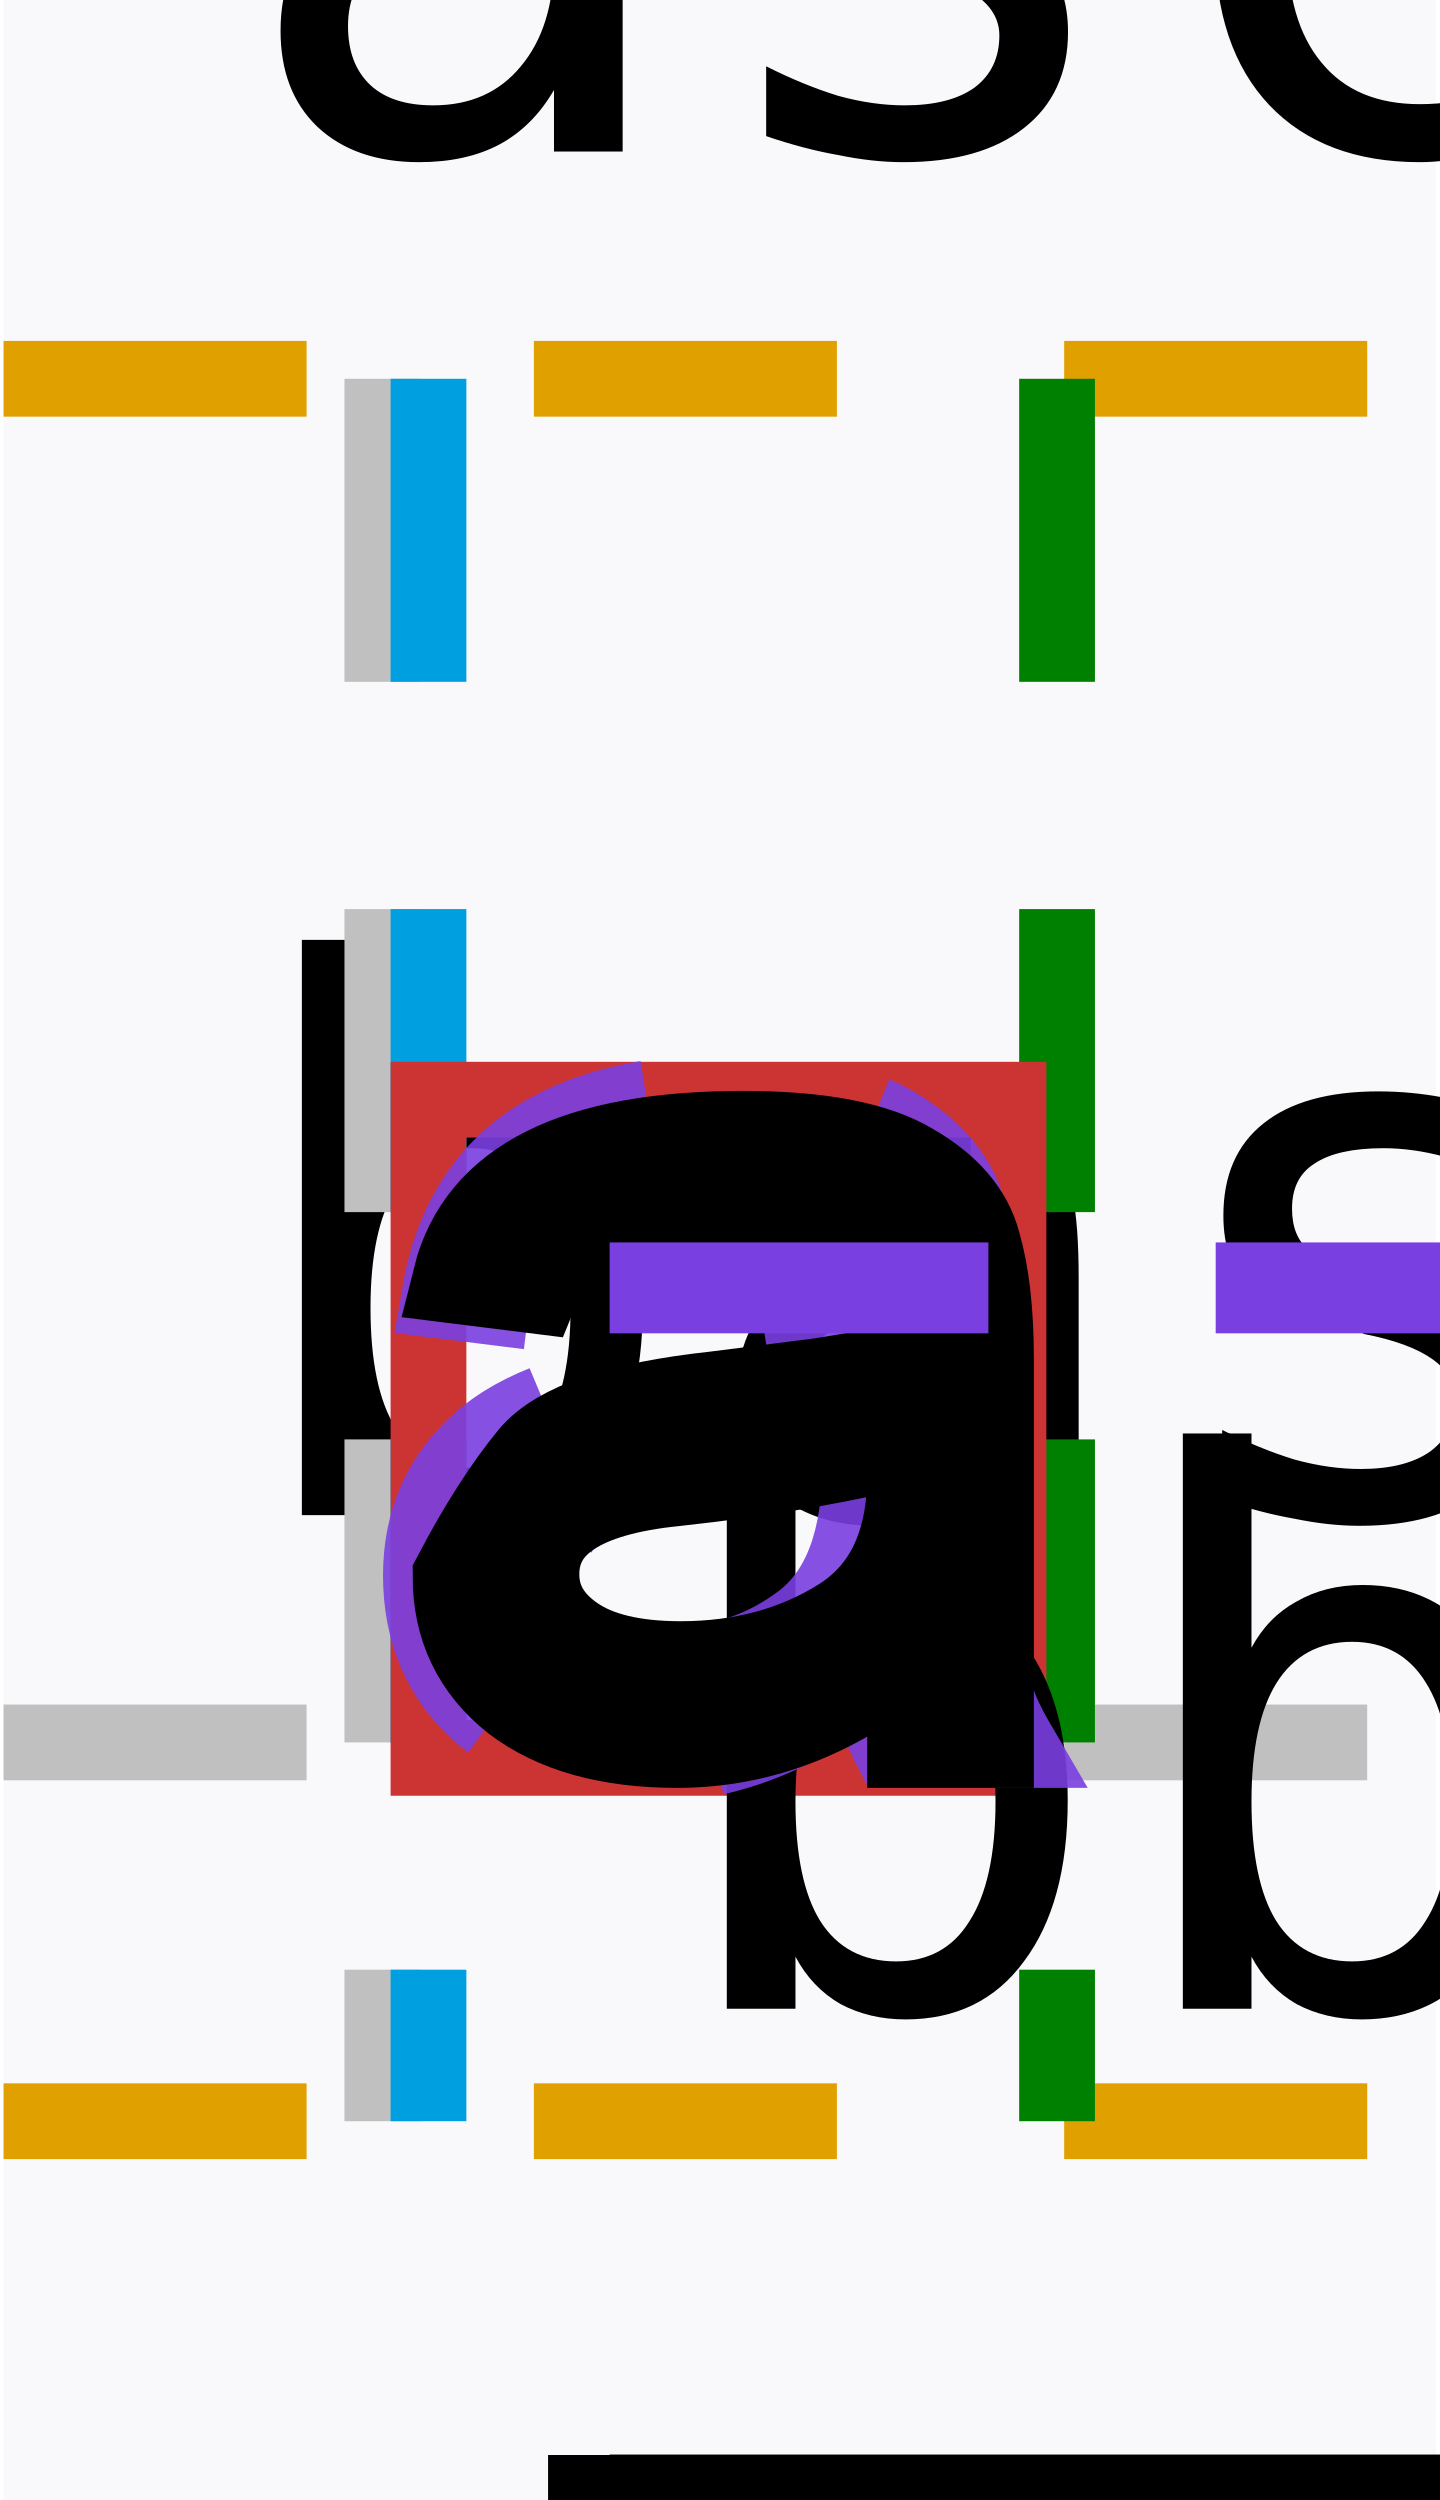
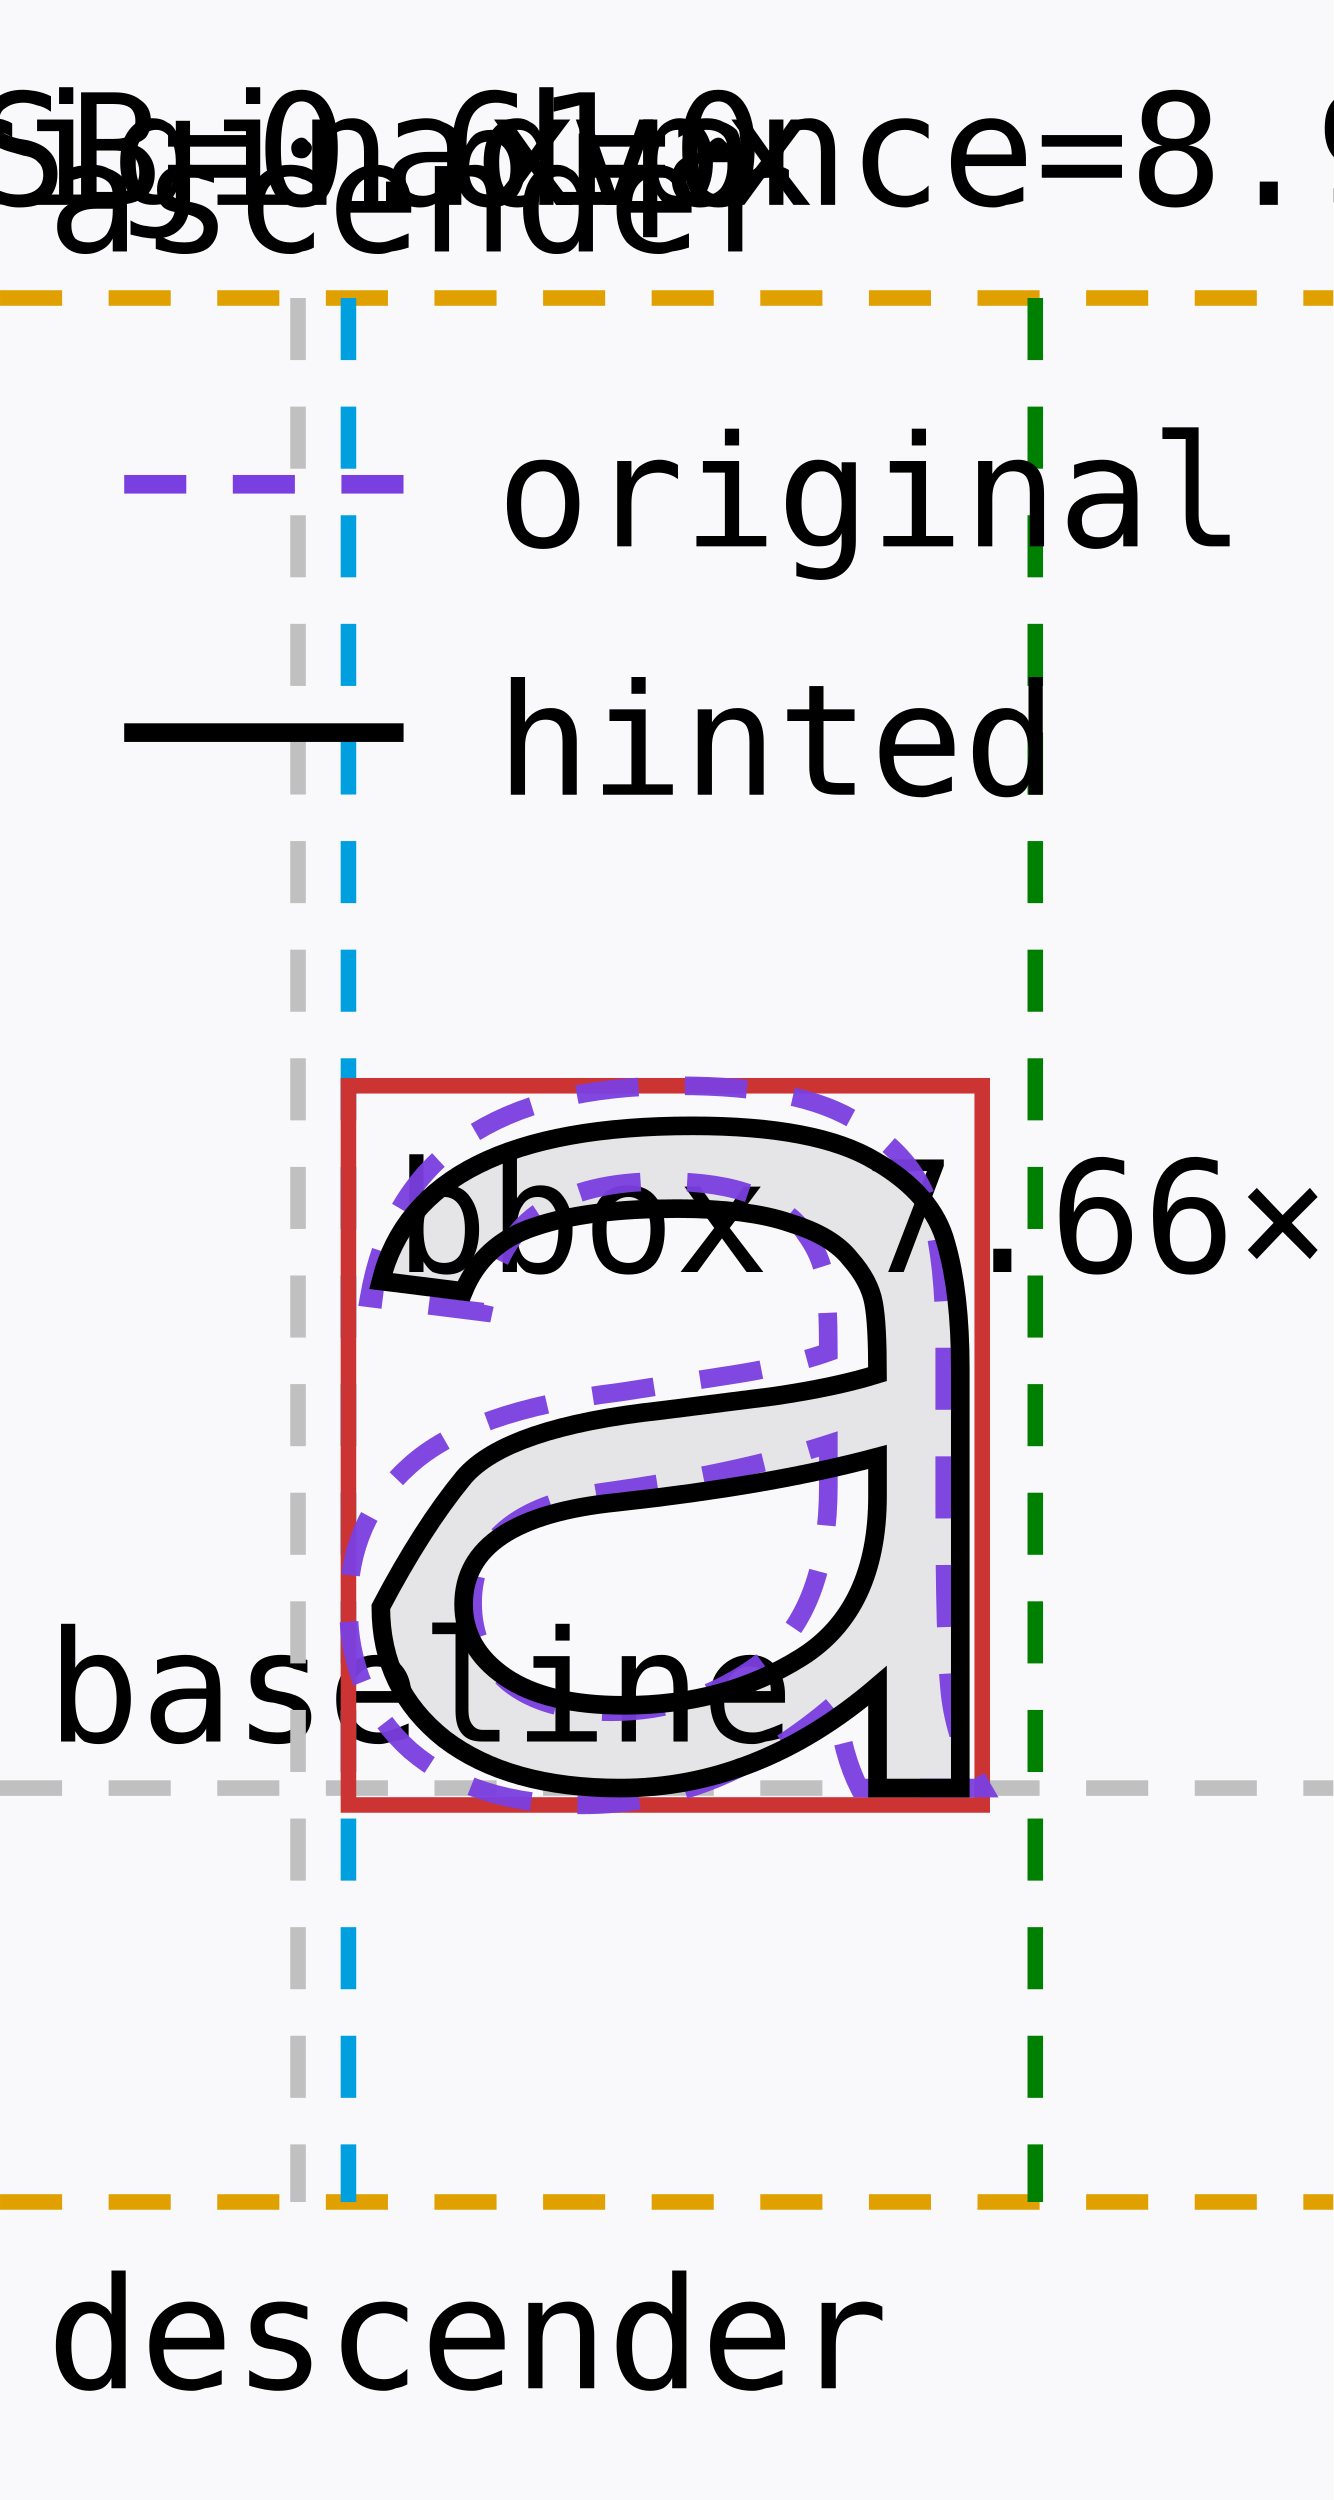
- <svg xmlns="http://www.w3.org/2000/svg" viewBox="-5.000 -23.000 18.906 33.000" width="19" height="33">
-   <rect x="-5.000" y="-23.000" width="18.906" height="33.000" fill="#f9f9fb" />
-   <line x1="-5.000" y1="0.000" x2="13.906" y2="0.000" stroke="#c0c0c0" stroke-dasharray="4 3" />
-   <line x1="-5.000" y1="-18.000" x2="13.906" y2="-18.000" stroke="#e0a000" stroke-dasharray="4 3" />
-   <line x1="-5.000" y1="5.000" x2="13.906" y2="5.000" stroke="#e0a000" stroke-dasharray="4 3" />
-   <text x="-2.000" y="-21.000" font-size="10" text-anchor="start" font-family="monospace">ascender</text>
-   <text x="-2.000" y="-3.000" font-size="10" text-anchor="start" font-family="monospace">baseline</text>
-   <text x="-2.000" y="17.000" font-size="10" text-anchor="start" font-family="monospace">descender</text>
-   <line x1="0" y1="-18.000" x2="0" y2="5.000" stroke="#c0c0c0" stroke-dasharray="4 3" />
-   <text x="0.000" y="-24.000" font-size="10" text-anchor="middle" font-family="monospace">origin x=0</text>
-   <line x1="0.609" y1="-18.000" x2="0.609" y2="5.000" stroke="#00a0e0" stroke-dasharray="4 3" />
-   <text x="0.609" y="-24.000" font-size="10" text-anchor="middle" font-family="monospace">LSB=0.61px</text>
-   <line x1="8.906" y1="-18.000" x2="8.906" y2="5.000" stroke="#008000" stroke-dasharray="4 3" />
-   <text x="8.906" y="-24.000" font-size="10" text-anchor="middle" font-family="monospace">advance=8.91px</text>
-   <rect x="0.609" y="-8.484" width="7.656" height="8.688" fill="none" stroke="#cc3333" stroke-width="1" />
-   <text x="3.609" y="3.516" font-size="10" text-anchor="start" font-family="monospace">bbox 7.66×8.69px</text>
-   <path d="M 8.266 -0.000 L 6.781 -0.000 Q 6.578 -0.391 6.500 -1.031 Q 5.078 0.203 3.438 0.203 Q 2.125 0.203 1.359 -0.453 Q 0.609 -1.125 0.609 -2.203 Q 0.609 -3.234 1.344 -3.891 Q 2.078 -4.562 3.875 -4.781 L 5.188 -4.984 Q 5.922 -5.094 6.406 -5.266 Q 6.406 -5.906 6.359 -6.156 Q 6.328 -6.422 6.125 -6.703 Q 5.938 -6.984 5.516 -7.156 Q 5.094 -7.328 4.391 -7.328 Q 3.484 -7.328 2.953 -6.984 Q 2.422 -6.656 2.234 -5.750 L 0.859 -5.922 Q 1.078 -7.203 2.016 -7.844 Q 2.953 -8.484 4.594 -8.484 Q 6.094 -8.484 6.781 -8.031 Q 7.484 -7.594 7.641 -6.969 Q 7.812 -6.344 7.812 -5.359 L 7.812 -3.469 Q 7.812 -1.750 7.875 -1.156 Q 7.938 -0.562 8.266 -0.000 Z M 6.406 -3.656 L 6.406 -4.156 Q 5.297 -3.797 3.703 -3.578 Q 2.109 -3.359 2.109 -2.234 Q 2.109 -1.656 2.531 -1.281 Q 2.969 -0.922 3.781 -0.922 Q 4.812 -0.922 5.609 -1.531 Q 6.406 -2.156 6.406 -3.656 Z" fill="none" stroke="#7a3fe0" stroke-width="1.2" stroke-dasharray="5 3" opacity="0.9" />
-   <path d="M 8.000 -0.000 L 7.000 -0.000 Q 7.000 -0.469 7.000 -1.234 Q 5.562 -0.000 3.891 -0.000 Q 2.547 -0.000 1.766 -0.594 Q 1.000 -1.203 1.000 -2.188 Q 1.500 -3.141 2.000 -3.750 Q 2.516 -4.359 4.391 -4.562 L 5.750 -4.734 Q 6.500 -4.844 7.000 -5.000 Q 7.000 -5.609 6.953 -5.859 Q 6.906 -6.125 6.672 -6.391 Q 6.453 -6.672 5.938 -6.828 Q 5.438 -7.000 4.578 -7.000 Q 3.500 -7.000 2.859 -6.781 Q 2.234 -6.578 2.000 -6.000 L 1.000 -6.125 Q 1.234 -7.062 2.172 -7.531 Q 3.109 -8.000 4.766 -8.000 Q 6.266 -8.000 6.969 -7.578 Q 7.672 -7.172 7.828 -6.578 Q 8.000 -5.984 8.000 -5.062 L 8.000 -3.281 Q 8.000 -1.641 8.000 -1.078 Q 8.000 -0.531 8.000 -0.000 Z M 7.000 -3.531 L 7.000 -4.000 Q 5.719 -3.656 3.859 -3.453 Q 2.000 -3.266 2.000 -2.219 Q 2.000 -1.688 2.500 -1.344 Q 3.000 -1.000 3.938 -1.000 Q 5.156 -1.000 6.078 -1.578 Q 7.000 -2.156 7.000 -3.531 Z" fill="none" stroke="#000000" stroke-width="1.2" />
-   <text x="27.000" y="-2.000" font-size="10" text-anchor="start" font-family="monospace">original (unhinted)</text>
-   <line x1="3.000" y1="-6.000" x2="21.000" y2="-6.000" stroke="#7a3fe0" stroke-dasharray="5 3" stroke-width="1.2" />
-   <text x="27.000" y="14.000" font-size="10" text-anchor="start" font-family="monospace">hinted</text>
-   <line x1="3.000" y1="10.000" x2="21.000" y2="10.000" stroke="#000000" stroke-width="1.2" />
+ <svg xmlns="http://www.w3.org/2000/svg" viewBox="-3.600 -21.600 16.106 30.200" width="16" height="30">
+   <rect x="-3.600" y="-21.600" width="16.106" height="30.200" fill="#f9f9fb" />
+   <path d="M 8.000 -0.000 L 7.000 -0.000 Q 7.000 -0.469 7.000 -1.234 Q 5.562 -0.000 3.891 -0.000 Q 2.547 -0.000 1.766 -0.594 Q 1.000 -1.203 1.000 -2.188 Q 1.500 -3.141 2.000 -3.750 Q 2.516 -4.359 4.391 -4.562 L 5.750 -4.734 Q 6.500 -4.844 7.000 -5.000 Q 7.000 -5.609 6.953 -5.859 Q 6.906 -6.125 6.672 -6.391 Q 6.453 -6.672 5.938 -6.828 Q 5.438 -7.000 4.578 -7.000 Q 3.500 -7.000 2.859 -6.781 Q 2.234 -6.578 2.000 -6.000 L 1.000 -6.125 Q 1.234 -7.062 2.172 -7.531 Q 3.109 -8.000 4.766 -8.000 Q 6.266 -8.000 6.969 -7.578 Q 7.672 -7.172 7.828 -6.578 Q 8.000 -5.984 8.000 -5.062 L 8.000 -3.281 Q 8.000 -1.641 8.000 -1.078 Q 8.000 -0.531 8.000 -0.000 Z M 7.000 -3.531 L 7.000 -4.000 Q 5.719 -3.656 3.859 -3.453 Q 2.000 -3.266 2.000 -2.219 Q 2.000 -1.688 2.500 -1.344 Q 3.000 -1.000 3.938 -1.000 Q 5.156 -1.000 6.078 -1.578 Q 7.000 -2.156 7.000 -3.531 Z" fill="#000000" fill-opacity="0.08" stroke="none" />
+   <line x1="-3.600" y1="0.000" x2="12.506" y2="0.000" stroke="#c0c0c0" stroke-width="0.188" stroke-dasharray="0.750 0.562" />
+   <line x1="-3.600" y1="-18.000" x2="12.506" y2="-18.000" stroke="#e0a000" stroke-width="0.188" stroke-dasharray="0.750 0.562" />
+   <line x1="-3.600" y1="5.000" x2="12.506" y2="5.000" stroke="#e0a000" stroke-width="0.188" stroke-dasharray="0.750 0.562" />
+   <text x="-3.037" y="-18.562" font-size="1.875" text-anchor="start" font-family="monospace">ascender</text>
+   <text x="-3.037" y="-0.562" font-size="1.875" text-anchor="start" font-family="monospace">baseline</text>
+   <text x="-3.037" y="7.250" font-size="1.875" text-anchor="start" font-family="monospace">descender</text>
+   <line x1="0" y1="-18.000" x2="0" y2="5.000" stroke="#c0c0c0" stroke-width="0.188" stroke-dasharray="0.750 0.562" />
+   <text x="0.000" y="-19.125" font-size="1.875" text-anchor="middle" font-family="monospace">origin x=0</text>
+   <line x1="0.609" y1="-18.000" x2="0.609" y2="5.000" stroke="#00a0e0" stroke-width="0.188" stroke-dasharray="0.750 0.562" />
+   <text x="0.609" y="-19.125" font-size="1.875" text-anchor="middle" font-family="monospace">LSB=0.61px</text>
+   <line x1="8.906" y1="-18.000" x2="8.906" y2="5.000" stroke="#008000" stroke-width="0.188" stroke-dasharray="0.750 0.562" />
+   <text x="8.906" y="-19.125" font-size="1.875" text-anchor="middle" font-family="monospace">advance=8.91px</text>
+   <rect x="0.609" y="-8.484" width="7.656" height="8.688" fill="none" stroke="#cc3333" stroke-width="0.188" />
+   <text x="1.172" y="-6.234" font-size="1.875" text-anchor="start" font-family="monospace">bbox 7.66×8.69px</text>
+   <path d="M 8.266 -0.000 L 6.781 -0.000 Q 6.578 -0.391 6.500 -1.031 Q 5.078 0.203 3.438 0.203 Q 2.125 0.203 1.359 -0.453 Q 0.609 -1.125 0.609 -2.203 Q 0.609 -3.234 1.344 -3.891 Q 2.078 -4.562 3.875 -4.781 L 5.188 -4.984 Q 5.922 -5.094 6.406 -5.266 Q 6.406 -5.906 6.359 -6.156 Q 6.328 -6.422 6.125 -6.703 Q 5.938 -6.984 5.516 -7.156 Q 5.094 -7.328 4.391 -7.328 Q 3.484 -7.328 2.953 -6.984 Q 2.422 -6.656 2.234 -5.750 L 0.859 -5.922 Q 1.078 -7.203 2.016 -7.844 Q 2.953 -8.484 4.594 -8.484 Q 6.094 -8.484 6.781 -8.031 Q 7.484 -7.594 7.641 -6.969 Q 7.812 -6.344 7.812 -5.359 L 7.812 -3.469 Q 7.812 -1.750 7.875 -1.156 Q 7.938 -0.562 8.266 -0.000 Z M 6.406 -3.656 L 6.406 -4.156 Q 5.297 -3.797 3.703 -3.578 Q 2.109 -3.359 2.109 -2.234 Q 2.109 -1.656 2.531 -1.281 Q 2.969 -0.922 3.781 -0.922 Q 4.812 -0.922 5.609 -1.531 Q 6.406 -2.156 6.406 -3.656 Z" fill="none" stroke="#7a3fe0" stroke-width="0.225" stroke-dasharray="0.750 0.562" opacity="0.95" />
+   <path d="M 8.000 -0.000 L 7.000 -0.000 Q 7.000 -0.469 7.000 -1.234 Q 5.562 -0.000 3.891 -0.000 Q 2.547 -0.000 1.766 -0.594 Q 1.000 -1.203 1.000 -2.188 Q 1.500 -3.141 2.000 -3.750 Q 2.516 -4.359 4.391 -4.562 L 5.750 -4.734 Q 6.500 -4.844 7.000 -5.000 Q 7.000 -5.609 6.953 -5.859 Q 6.906 -6.125 6.672 -6.391 Q 6.453 -6.672 5.938 -6.828 Q 5.438 -7.000 4.578 -7.000 Q 3.500 -7.000 2.859 -6.781 Q 2.234 -6.578 2.000 -6.000 L 1.000 -6.125 Q 1.234 -7.062 2.172 -7.531 Q 3.109 -8.000 4.766 -8.000 Q 6.266 -8.000 6.969 -7.578 Q 7.672 -7.172 7.828 -6.578 Q 8.000 -5.984 8.000 -5.062 L 8.000 -3.281 Q 8.000 -1.641 8.000 -1.078 Q 8.000 -0.531 8.000 -0.000 Z M 7.000 -3.531 L 7.000 -4.000 Q 5.719 -3.656 3.859 -3.453 Q 2.000 -3.266 2.000 -2.219 Q 2.000 -1.688 2.500 -1.344 Q 3.000 -1.000 3.938 -1.000 Q 5.156 -1.000 6.078 -1.578 Q 7.000 -2.156 7.000 -3.531 Z" fill="none" stroke="#000000" stroke-width="0.225" />
+   <text x="2.400" y="-15.000" font-size="1.875" text-anchor="start" font-family="monospace">original (unhinted)</text>
+   <line x1="-2.100" y1="-15.750" x2="1.275" y2="-15.750" stroke="#7a3fe0" stroke-dasharray="0.750 0.562" stroke-width="0.225" />
+   <text x="2.400" y="-12.000" font-size="1.875" text-anchor="start" font-family="monospace">hinted</text>
+   <line x1="-2.100" y1="-12.750" x2="1.275" y2="-12.750" stroke="#000000" stroke-width="0.225" />
</svg>
